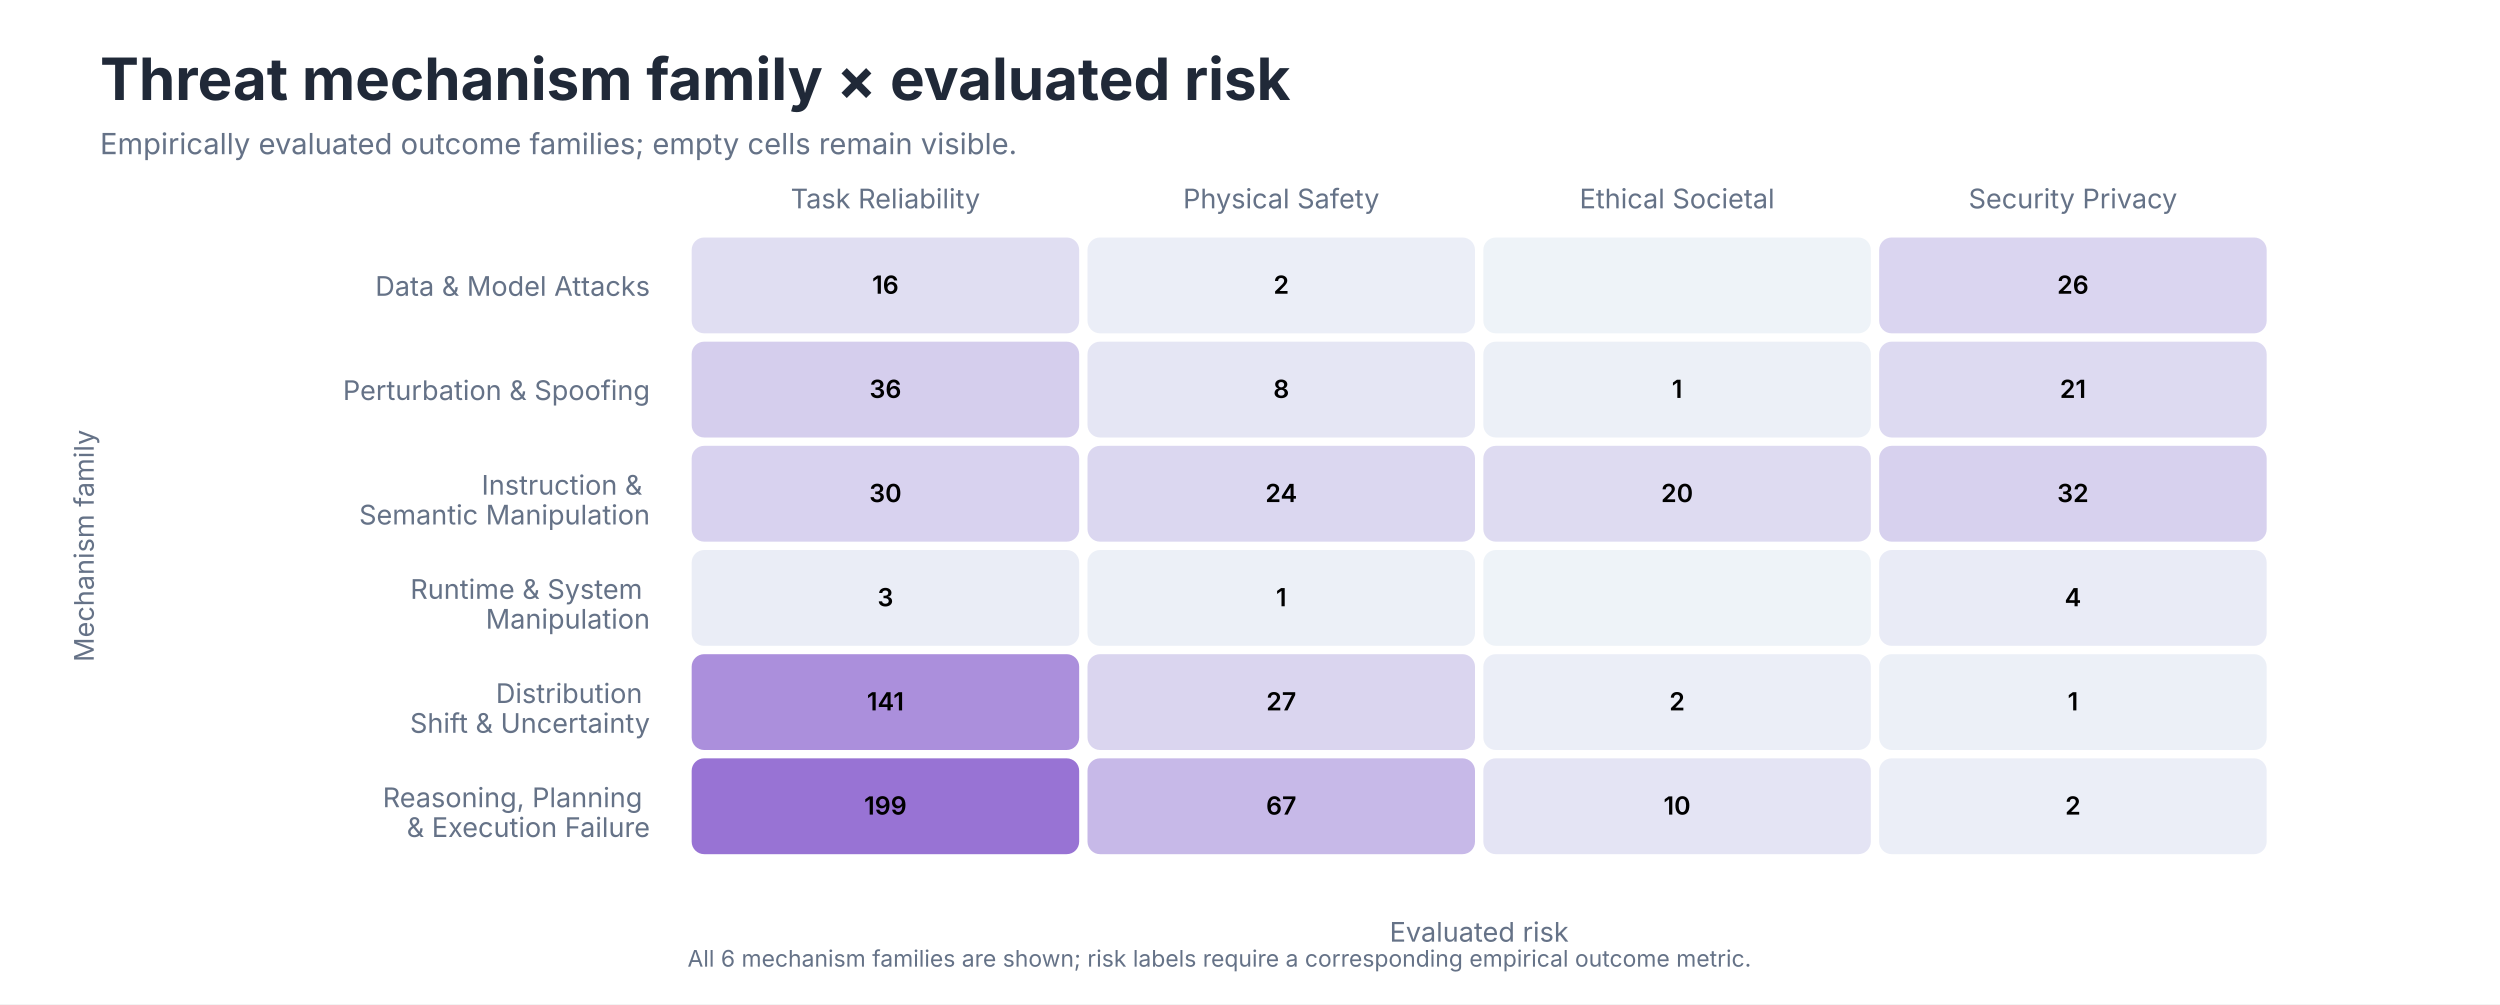
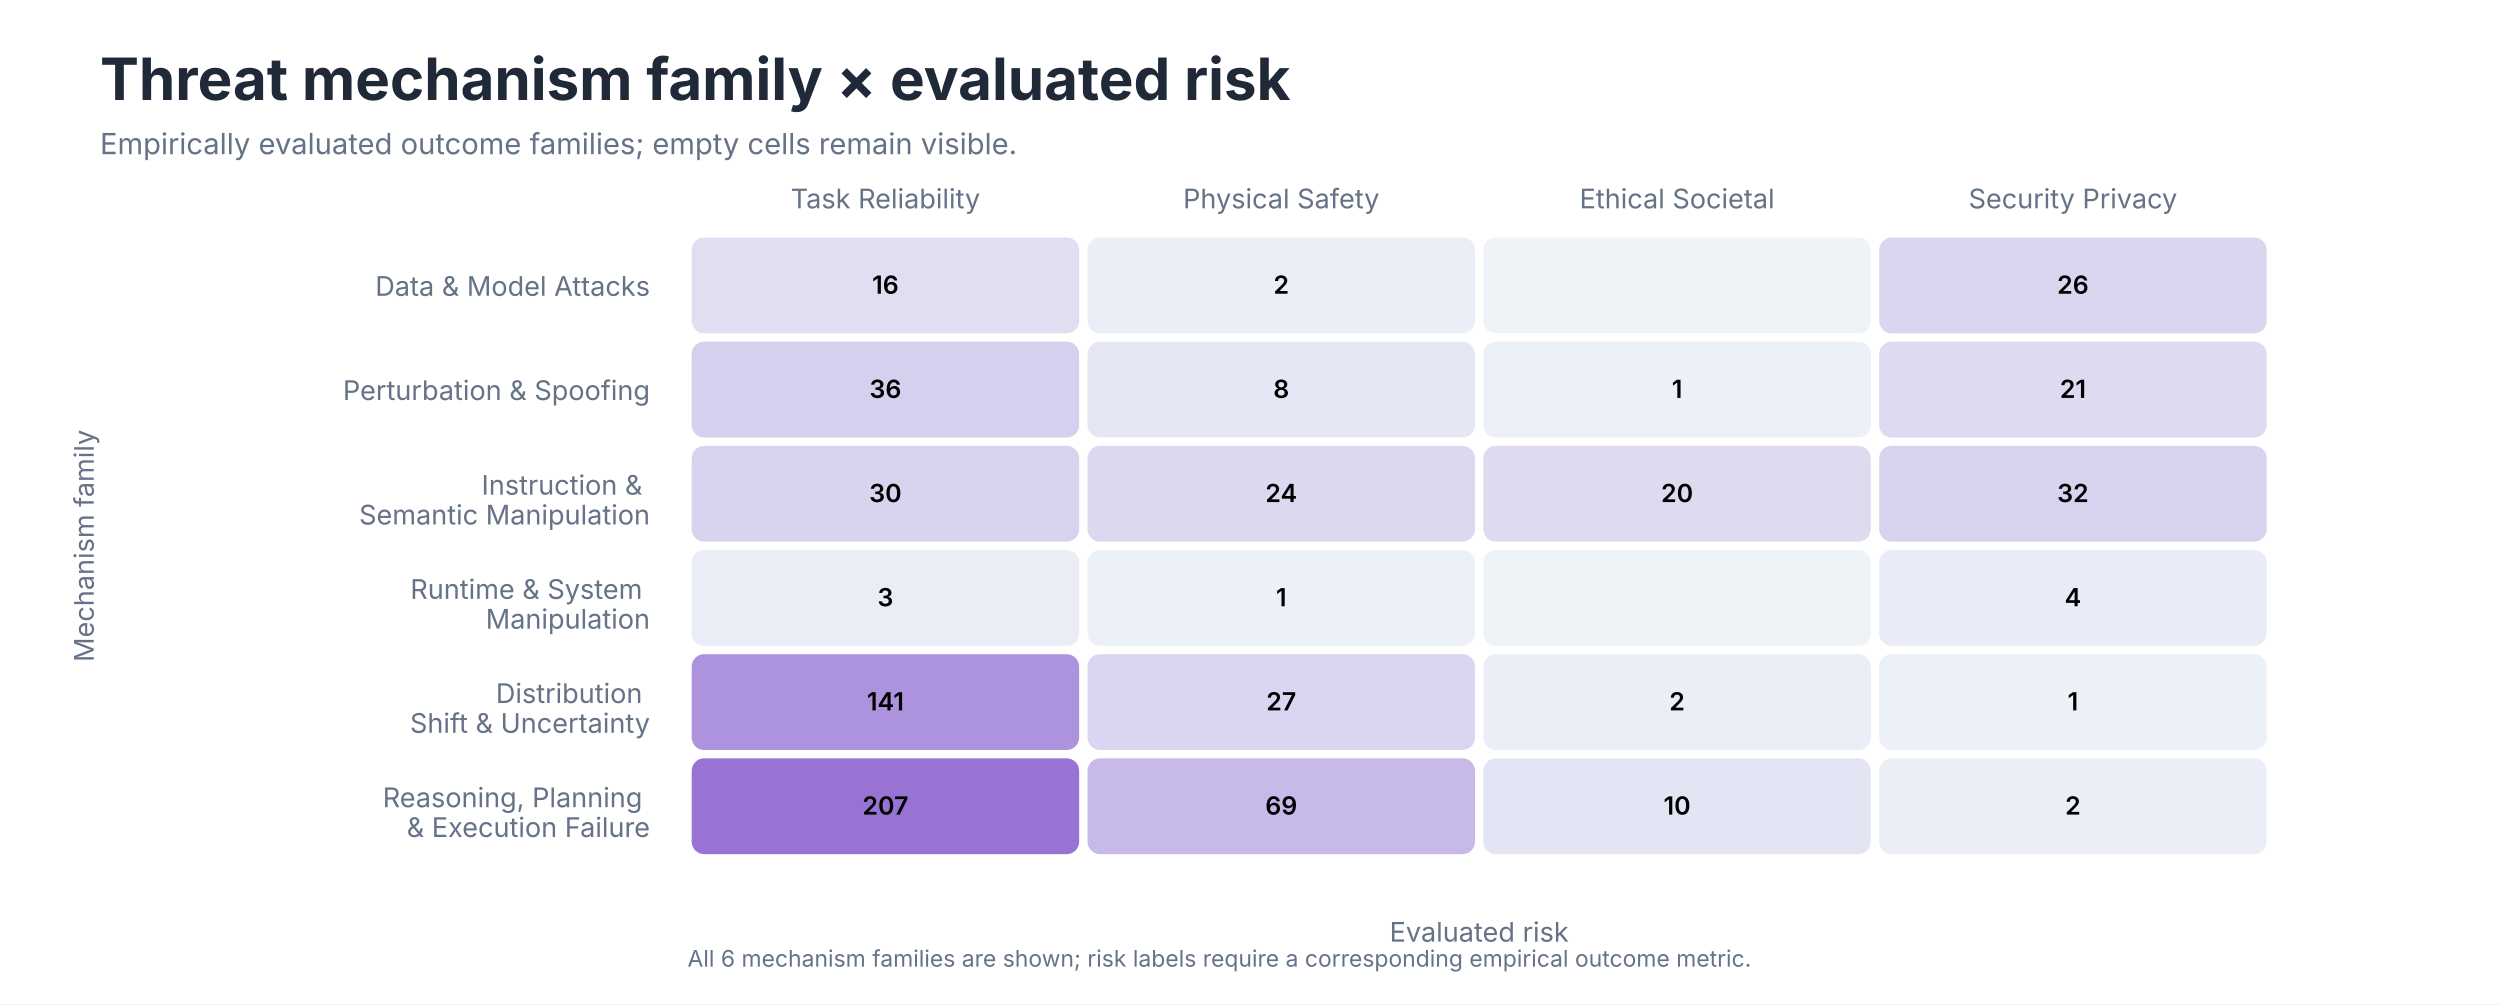
<svg xmlns="http://www.w3.org/2000/svg" role="img" aria-labelledby="title desc" viewBox="0 0 1200 482">
  <style>
text { font-family: -apple-system, BlinkMacSystemFont, 'Segoe UI', sans-serif; }
.title { font-size: 28px; font-weight: 650; fill: #202938; }
.subtitle { font-size: 14px; fill: #657287; }
.axis { font-size: 13px; fill: #657287; }
.label { font-size: 13px; fill: #202938; }
.small { font-size: 11px; fill: #657287; }
</style>
  <rect width="1200" height="482" fill="#FFFFFF" />
  <text class="title" x="48" y="48">Threat mechanism family × evaluated risk</text>
  <text class="subtitle" x="48" y="74">Empirically evaluated outcome families; empty cells remain visible.</text>
  <text class="axis" x="425.0" y="100" text-anchor="middle">Task Reliability</text>
  <text class="axis" x="615.0" y="100" text-anchor="middle">Physical Safety</text>
  <text class="axis" x="805.0" y="100" text-anchor="middle">Ethical Societal</text>
  <text class="axis" x="995.0" y="100" text-anchor="middle">Security Privacy</text>
  <text class="axis" text-anchor="end" x="312.0" y="142.0">Data &amp; Model Attacks</text>
-   <rect x="332" y="114" width="186" height="46" rx="6" fill="#E0DEF2" />
+   <rect x="332" y="114" width="186" height="46" rx="6" fill="#E0DFF2" />
  <text x="425.0" y="141.0" text-anchor="middle" font-size="12" font-weight="600" fill="#000000">16</text>
  <rect x="522" y="114" width="186" height="46" rx="6" fill="#EBEEF7" />
  <text x="615.0" y="141.0" text-anchor="middle" font-size="12" font-weight="600" fill="#000000">2</text>
  <rect x="712" y="114" width="186" height="46" rx="6" fill="#EEF3F8" />
  <text x="805.0" y="141.0" text-anchor="middle" font-size="12" font-weight="600" fill="#000000" />
-   <rect x="902" y="114" width="186" height="46" rx="6" fill="#DAD5F0" />
+   <rect x="902" y="114" width="186" height="46" rx="6" fill="#DBD6F0" />
  <text x="995.0" y="141.0" text-anchor="middle" font-size="12" font-weight="600" fill="#000000">26</text>
  <text class="axis" text-anchor="end" x="312.0" y="192.0">Perturbation &amp; Spoofing</text>
-   <rect x="332" y="164" width="186" height="46" rx="6" fill="#D5CEED" />
+   <rect x="332" y="164" width="186" height="46" rx="6" fill="#D6CFEE" />
  <text x="425.0" y="191.0" text-anchor="middle" font-size="12" font-weight="600" fill="#000000">36</text>
-   <rect x="522" y="164" width="186" height="46" rx="6" fill="#E5E6F4" />
+   <rect x="522" y="164" width="186" height="46" rx="6" fill="#E6E7F5" />
  <text x="615.0" y="191.0" text-anchor="middle" font-size="12" font-weight="600" fill="#000000">8</text>
  <rect x="712" y="164" width="186" height="46" rx="6" fill="#ECF0F7" />
  <text x="805.0" y="191.0" text-anchor="middle" font-size="12" font-weight="600" fill="#000000">1</text>
  <rect x="902" y="164" width="186" height="46" rx="6" fill="#DDDAF1" />
  <text x="995.0" y="191.0" text-anchor="middle" font-size="12" font-weight="600" fill="#000000">21</text>
  <text class="axis" text-anchor="end" x="312.0" y="242.0">
    <tspan x="312.0" dy="-0.35em">Instruction &amp;</tspan>
    <tspan x="312.0" dy="1.1em">Semantic Manipulation</tspan>
  </text>
-   <rect x="332" y="214" width="186" height="46" rx="6" fill="#D8D2EF" />
+   <rect x="332" y="214" width="186" height="46" rx="6" fill="#D9D3EF" />
  <text x="425.0" y="241.0" text-anchor="middle" font-size="12" font-weight="600" fill="#000000">30</text>
-   <rect x="522" y="214" width="186" height="46" rx="6" fill="#DBD7F0" />
+   <rect x="522" y="214" width="186" height="46" rx="6" fill="#DCD8F0" />
  <text x="615.0" y="241.0" text-anchor="middle" font-size="12" font-weight="600" fill="#000000">24</text>
  <rect x="712" y="214" width="186" height="46" rx="6" fill="#DEDBF1" />
  <text x="805.0" y="241.0" text-anchor="middle" font-size="12" font-weight="600" fill="#000000">20</text>
-   <rect x="902" y="214" width="186" height="46" rx="6" fill="#D7D1EE" />
+   <rect x="902" y="214" width="186" height="46" rx="6" fill="#D8D2EF" />
  <text x="995.0" y="241.0" text-anchor="middle" font-size="12" font-weight="600" fill="#000000">32</text>
  <text class="axis" text-anchor="end" x="312.0" y="292.0">
    <tspan x="312.0" dy="-0.35em">Runtime &amp; System</tspan>
    <tspan x="312.0" dy="1.1em">Manipulation</tspan>
  </text>
  <rect x="332" y="264" width="186" height="46" rx="6" fill="#EAEDF6" />
  <text x="425.0" y="291.0" text-anchor="middle" font-size="12" font-weight="600" fill="#000000">3</text>
  <rect x="522" y="264" width="186" height="46" rx="6" fill="#ECF0F7" />
  <text x="615.0" y="291.0" text-anchor="middle" font-size="12" font-weight="600" fill="#000000">1</text>
  <rect x="712" y="264" width="186" height="46" rx="6" fill="#EEF3F8" />
  <text x="805.0" y="291.0" text-anchor="middle" font-size="12" font-weight="600" fill="#000000" />
-   <rect x="902" y="264" width="186" height="46" rx="6" fill="#E9EBF6" />
+   <rect x="902" y="264" width="186" height="46" rx="6" fill="#E9ECF6" />
  <text x="995.0" y="291.0" text-anchor="middle" font-size="12" font-weight="600" fill="#000000">4</text>
  <text class="axis" text-anchor="end" x="312.0" y="342.0">
    <tspan x="312.0" dy="-0.35em">Distribution</tspan>
    <tspan x="312.0" dy="1.1em">Shift &amp; Uncertainty</tspan>
  </text>
-   <rect x="332" y="314" width="186" height="46" rx="6" fill="#AB8FDC" />
+   <rect x="332" y="314" width="186" height="46" rx="6" fill="#AD92DD" />
  <text x="425.0" y="341.0" text-anchor="middle" font-size="12" font-weight="600" fill="#000000">141</text>
-   <rect x="522" y="314" width="186" height="46" rx="6" fill="#DAD5EF" />
+   <rect x="522" y="314" width="186" height="46" rx="6" fill="#DAD5F0" />
  <text x="615.0" y="341.0" text-anchor="middle" font-size="12" font-weight="600" fill="#000000">27</text>
  <rect x="712" y="314" width="186" height="46" rx="6" fill="#EBEEF7" />
  <text x="805.0" y="341.0" text-anchor="middle" font-size="12" font-weight="600" fill="#000000">2</text>
  <rect x="902" y="314" width="186" height="46" rx="6" fill="#ECF0F7" />
  <text x="995.0" y="341.0" text-anchor="middle" font-size="12" font-weight="600" fill="#000000">1</text>
  <text class="axis" text-anchor="end" x="312.0" y="392.0">
    <tspan x="312.0" dy="-0.35em">Reasoning, Planning</tspan>
    <tspan x="312.0" dy="1.1em">&amp; Execution Failure</tspan>
  </text>
  <rect x="332" y="364" width="186" height="46" rx="6" fill="#9873D4" />
-   <text x="425.0" y="391.0" text-anchor="middle" font-size="12" font-weight="600" fill="#000000">199</text>
+   <text x="425.0" y="391.0" text-anchor="middle" font-size="12" font-weight="600" fill="#000000">207</text>
  <rect x="522" y="364" width="186" height="46" rx="6" fill="#C7B9E8" />
-   <text x="615.0" y="391.0" text-anchor="middle" font-size="12" font-weight="600" fill="#000000">67</text>
-   <rect x="712" y="364" width="186" height="46" rx="6" fill="#E4E4F4" />
+   <text x="615.0" y="391.0" text-anchor="middle" font-size="12" font-weight="600" fill="#000000">69</text>
+   <rect x="712" y="364" width="186" height="46" rx="6" fill="#E4E5F4" />
  <text x="805.0" y="391.0" text-anchor="middle" font-size="12" font-weight="600" fill="#000000">10</text>
  <rect x="902" y="364" width="186" height="46" rx="6" fill="#EBEEF7" />
  <text x="995.0" y="391.0" text-anchor="middle" font-size="12" font-weight="600" fill="#000000">2</text>
  <text class="axis" x="710.0" y="452" text-anchor="middle">Evaluated risk</text>
  <text class="axis" transform="translate(45 262.0) rotate(-90)" text-anchor="middle">Mechanism family</text>
  <text class="small" x="330" y="464">All 6 mechanism families are shown; risk labels require a corresponding empirical outcome metric.</text>
</svg>
